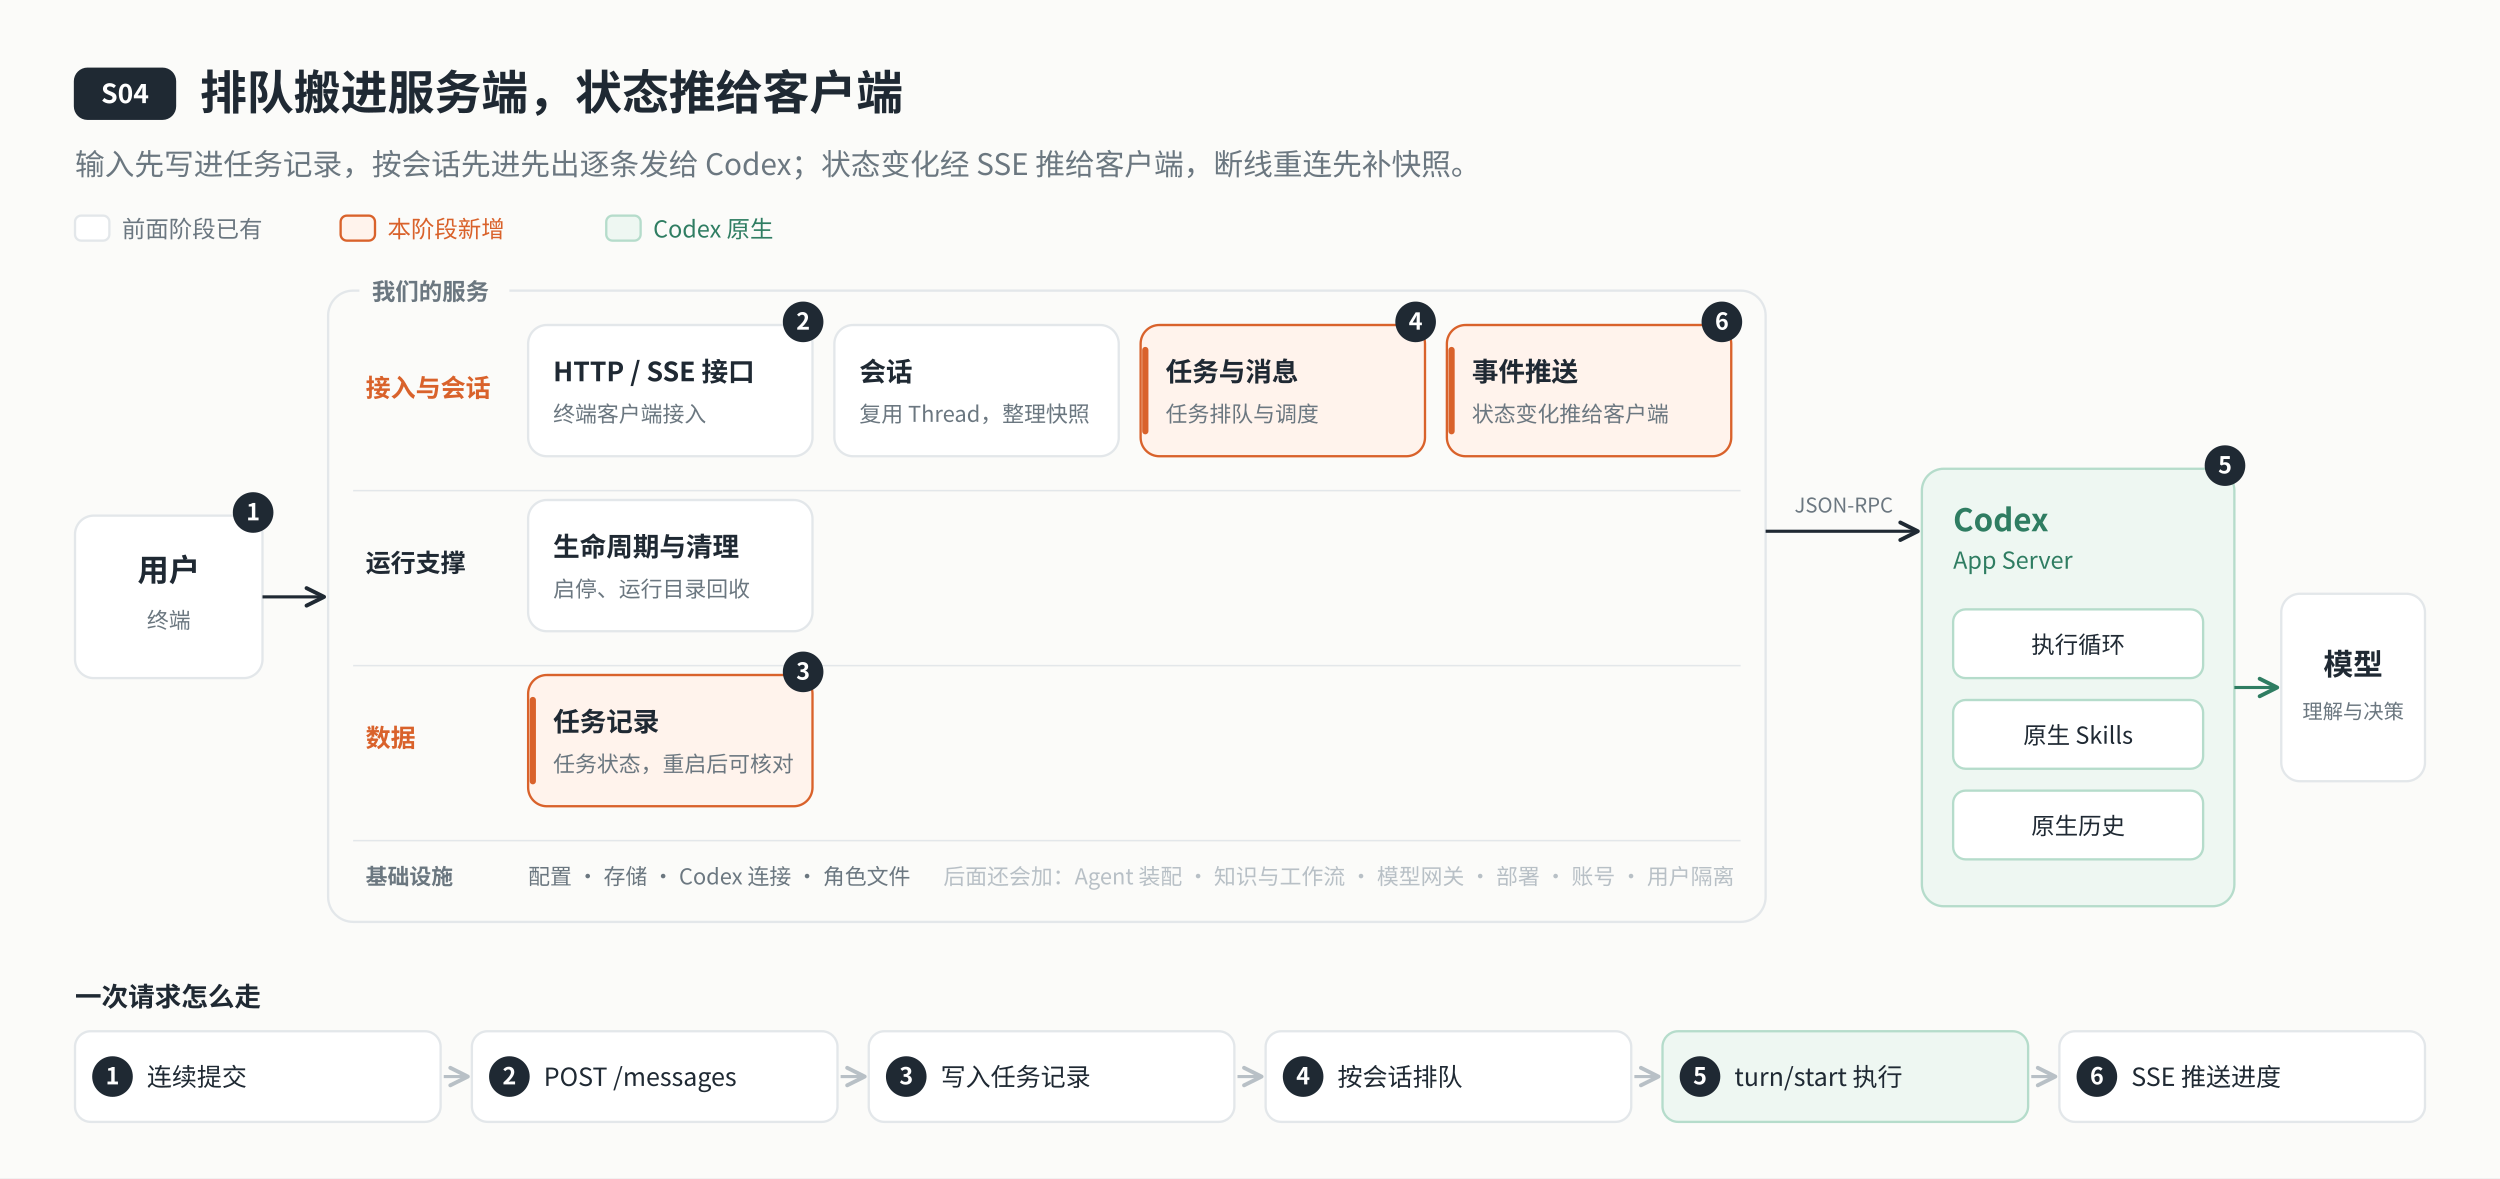
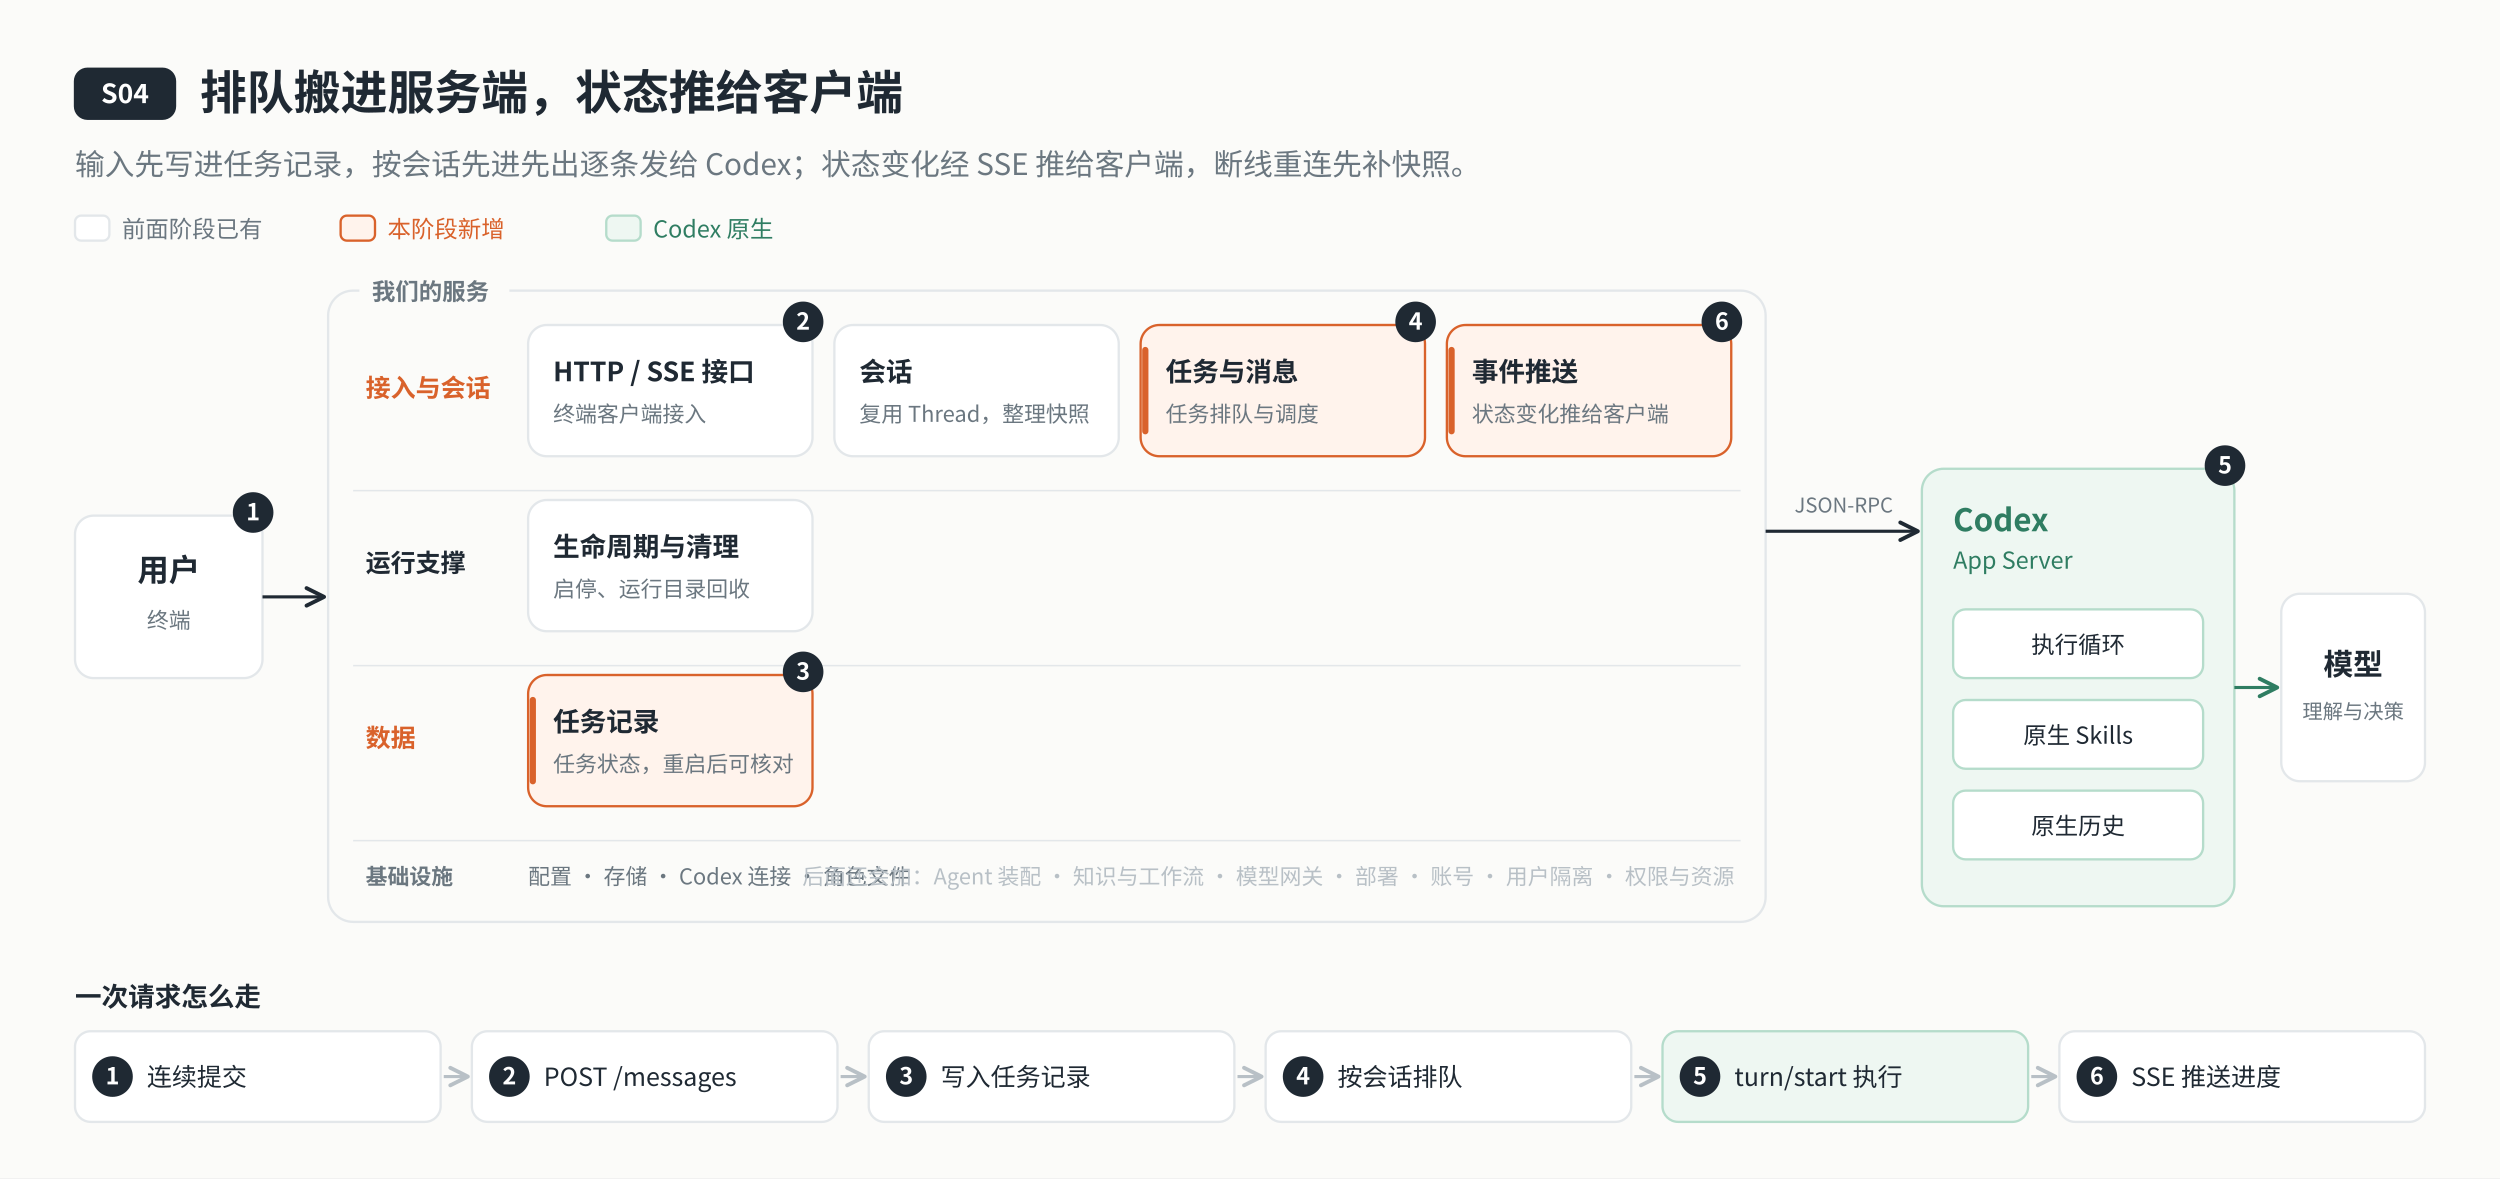
<svg xmlns="http://www.w3.org/2000/svg" width="1600" height="754" viewBox="0 0 1600 754" role="img" aria-labelledby="title desc">
  <defs>
    <marker id="mB8C0C6" viewBox="0 0 10 10" refX="8" refY="5" markerWidth="7" markerHeight="7" orient="auto-start-reverse">
      <path d="M1 1 L9 5 L1 9" fill="none" stroke="#B8C0C6" stroke-width="1.8" stroke-linecap="round" stroke-linejoin="round" />
    </marker>
    <marker id="m1F2933" viewBox="0 0 10 10" refX="8" refY="5" markerWidth="7" markerHeight="7" orient="auto-start-reverse">
      <path d="M1 1 L9 5 L1 9" fill="none" stroke="#1F2933" stroke-width="1.8" stroke-linecap="round" stroke-linejoin="round" />
    </marker>
    <marker id="m2F7D62" viewBox="0 0 10 10" refX="8" refY="5" markerWidth="7" markerHeight="7" orient="auto-start-reverse">
      <path d="M1 1 L9 5 L1 9" fill="none" stroke="#2F7D62" stroke-width="1.8" stroke-linecap="round" stroke-linejoin="round" />
    </marker>
  </defs>
  <g font-family="PingFang SC, Microsoft YaHei, Noto Sans CJK SC, sans-serif">
    <rect x="0" y="0" width="1600" height="754" fill="#FBFBF9" />
    <rect x="48" y="44" width="64" height="32" rx="8" fill="#1F2933" stroke="#1F2933" stroke-width="1.5" />
    <text x="80" y="66" font-size="17" fill="#fff" font-weight="700" text-anchor="middle">S04</text>
    <text x="128" y="70" font-size="30" fill="#1F2933" font-weight="700" text-anchor="start">排队搬进服务端，状态推给客户端</text>
    <text x="48" y="112" font-size="19" fill="#6B7780" font-weight="400" text-anchor="start">输入先写进任务记录，按会话先进先出逐条发给 Codex；状态变化经 SSE 推给客户端，断线重连先补快照。</text>
    <rect x="48" y="138" width="22" height="16" rx="4" fill="#FFFFFF" stroke="#E3E7EA" stroke-width="1.5" />
    <text x="78" y="152" font-size="15" fill="#6B7780" font-weight="400" text-anchor="start">前面阶段已有</text>
    <rect x="218" y="138" width="22" height="16" rx="4" fill="#FFF3EC" stroke="#D9622B" stroke-width="1.5" />
    <text x="248" y="152" font-size="15" fill="#D9622B" font-weight="400" text-anchor="start">本阶段新增</text>
    <rect x="388" y="138" width="22" height="16" rx="4" fill="#EEF7F2" stroke="#B5DCCB" stroke-width="1.5" />
    <text x="418" y="152" font-size="15" fill="#2F7D62" font-weight="400" text-anchor="start">Codex 原生</text>
    <rect x="48" y="330" width="120" height="104" rx="12" fill="#FFFFFF" stroke="#E3E7EA" stroke-width="1.5" />
    <text x="108" y="372" font-size="20" fill="#1F2933" font-weight="600" text-anchor="middle">用户</text>
    <text x="108" y="402" font-size="14" fill="#6B7780" font-weight="400" text-anchor="middle">终端</text>
    <rect x="210" y="186" width="920" height="404" rx="16" fill="none" stroke="#E3E7EA" stroke-width="1.5" />
    <rect x="230" y="175" width="96" height="22" fill="#FBFBF9" />
    <text x="238" y="192" font-size="15" fill="#6B7780" font-weight="600" text-anchor="start">我们的服务</text>
    <text x="234" y="254" font-size="16" fill="#D9622B" font-weight="600" text-anchor="start">接入与会话</text>
    <rect x="338" y="208" width="182" height="84" rx="12" fill="#FFFFFF" stroke="#E3E7EA" stroke-width="1.5" />
    <text x="354" y="244" font-size="17" fill="#1F2933" font-weight="600" text-anchor="start">HTTP / SSE 接口</text>
    <text x="354" y="270" font-size="14" fill="#6B7780" font-weight="400" text-anchor="start">终端客户端接入</text>
    <rect x="534" y="208" width="182" height="84" rx="12" fill="#FFFFFF" stroke="#E3E7EA" stroke-width="1.5" />
    <text x="550" y="244" font-size="17" fill="#1F2933" font-weight="600" text-anchor="start">会话</text>
    <text x="550" y="270" font-size="14" fill="#6B7780" font-weight="400" text-anchor="start">复用 Thread，整理快照</text>
    <rect x="730" y="208" width="182" height="84" rx="12" fill="#FFF3EC" stroke="#D9622B" stroke-width="1.5" />
    <rect x="731" y="222" width="4" height="56" rx="2" fill="#D9622B" />
    <text x="746" y="244" font-size="17" fill="#1F2933" font-weight="600" text-anchor="start">任务与消息</text>
    <text x="746" y="270" font-size="14" fill="#6B7780" font-weight="400" text-anchor="start">任务排队与调度</text>
    <rect x="926" y="208" width="182" height="84" rx="12" fill="#FFF3EC" stroke="#D9622B" stroke-width="1.5" />
    <rect x="927" y="222" width="4" height="56" rx="2" fill="#D9622B" />
    <text x="942" y="244" font-size="17" fill="#1F2933" font-weight="600" text-anchor="start">事件推送</text>
    <text x="942" y="270" font-size="14" fill="#6B7780" font-weight="400" text-anchor="start">状态变化推给客户端</text>
    <text x="234" y="366" font-size="16" fill="#1F2933" font-weight="600" text-anchor="start">运行支撑</text>
    <line x1="226" y1="314" x2="1114" y2="314" stroke="#E3E7EA" stroke-width="1" />
    <rect x="338" y="320" width="182" height="84" rx="12" fill="#FFFFFF" stroke="#E3E7EA" stroke-width="1.5" />
    <text x="354" y="356" font-size="17" fill="#1F2933" font-weight="600" text-anchor="start">生命周期与清理</text>
    <text x="354" y="382" font-size="14" fill="#6B7780" font-weight="400" text-anchor="start">启停、运行目录回收</text>
    <text x="234" y="478" font-size="16" fill="#D9622B" font-weight="600" text-anchor="start">数据</text>
    <line x1="226" y1="426" x2="1114" y2="426" stroke="#E3E7EA" stroke-width="1" />
    <rect x="338" y="432" width="182" height="84" rx="12" fill="#FFF3EC" stroke="#D9622B" stroke-width="1.5" />
    <rect x="339" y="446" width="4" height="56" rx="2" fill="#D9622B" />
    <text x="354" y="468" font-size="17" fill="#1F2933" font-weight="600" text-anchor="start">任务记录</text>
    <text x="354" y="494" font-size="14" fill="#6B7780" font-weight="400" text-anchor="start">任务状态，重启后可核对</text>
    <line x1="226" y1="538" x2="1114" y2="538" stroke="#E3E7EA" stroke-width="1" />
    <text x="234" y="566" font-size="14" fill="#6B7780" font-weight="600" text-anchor="start">基础设施</text>
    <text x="338" y="566" font-size="14" fill="#6B7780" font-weight="400" text-anchor="start">配置 · 存储 · Codex 连接 · 角色文件</text>
-     <text x="1110" y="566" font-size="14" fill="#B8C0C6" font-weight="400" text-anchor="end">后面还会加：Agent 装配 · 知识与工作流 · 模型网关 · 部署 · 账号 · 用户隔离</text>
+     <text x="1110" y="566" font-size="14" fill="#B8C0C6" font-weight="400" text-anchor="end">后面还会加：Agent 装配 · 知识与工作流 · 模型网关 · 部署 · 账号 · 用户隔离 · 权限与资源</text>
    <rect x="1230" y="300" width="200" height="280" rx="14" fill="#EEF7F2" stroke="#B5DCCB" stroke-width="1.5" />
    <text x="1250" y="340" font-size="20" fill="#2F7D62" font-weight="700" text-anchor="start">Codex</text>
    <text x="1250" y="364" font-size="15" fill="#2F7D62" font-weight="400" text-anchor="start">App Server</text>
    <rect x="1250" y="390" width="160" height="44" rx="8" fill="#FFFFFF" stroke="#B5DCCB" stroke-width="1.5" />
    <text x="1330" y="418" font-size="15" fill="#1F2933" font-weight="500" text-anchor="middle">执行循环</text>
    <rect x="1250" y="448" width="160" height="44" rx="8" fill="#FFFFFF" stroke="#B5DCCB" stroke-width="1.5" />
    <text x="1330" y="476" font-size="15" fill="#1F2933" font-weight="500" text-anchor="middle">原生 Skills</text>
    <rect x="1250" y="506" width="160" height="44" rx="8" fill="#FFFFFF" stroke="#B5DCCB" stroke-width="1.5" />
    <text x="1330" y="534" font-size="15" fill="#1F2933" font-weight="500" text-anchor="middle">原生历史</text>
    <rect x="1460" y="380" width="92" height="120" rx="12" fill="#FFFFFF" stroke="#E3E7EA" stroke-width="1.5" />
    <text x="1506" y="432" font-size="19" fill="#1F2933" font-weight="600" text-anchor="middle">模型</text>
    <text x="1506" y="460" font-size="13" fill="#6B7780" font-weight="400" text-anchor="middle">理解与决策</text>
    <path d="M168,382 L206,382" fill="none" stroke="#1F2933" stroke-width="2" marker-end="url(#m1F2933)" />
    <path d="M1130,340 L1226,340" fill="none" stroke="#1F2933" stroke-width="2" marker-end="url(#m1F2933)" />
    <text x="1180" y="328" font-size="13" fill="#6B7780" font-weight="500" text-anchor="middle">JSON-RPC</text>
    <path d="M1430,440 L1456,440" fill="none" stroke="#2F7D62" stroke-width="2" marker-end="url(#m2F7D62)" />
    <circle cx="162" cy="328" r="13" fill="#1F2933" />
    <text x="162" y="333" font-size="15" fill="#fff" font-weight="700" text-anchor="middle">1</text>
    <circle cx="514" cy="206" r="13" fill="#1F2933" />
    <text x="514" y="211" font-size="15" fill="#fff" font-weight="700" text-anchor="middle">2</text>
    <circle cx="514" cy="430" r="13" fill="#1F2933" />
    <text x="514" y="435" font-size="15" fill="#fff" font-weight="700" text-anchor="middle">3</text>
    <circle cx="906" cy="206" r="13" fill="#1F2933" />
    <text x="906" y="211" font-size="15" fill="#fff" font-weight="700" text-anchor="middle">4</text>
    <circle cx="1424" cy="298" r="13" fill="#1F2933" />
    <text x="1424" y="303" font-size="15" fill="#fff" font-weight="700" text-anchor="middle">5</text>
    <circle cx="1102" cy="206" r="13" fill="#1F2933" />
    <text x="1102" y="211" font-size="15" fill="#fff" font-weight="700" text-anchor="middle">6</text>
    <text x="48" y="644" font-size="17" fill="#1F2933" font-weight="700" text-anchor="start">一次请求怎么走</text>
    <rect x="48" y="660" width="234" height="58" rx="10" fill="#FFFFFF" stroke="#E3E7EA" stroke-width="1.5" />
    <circle cx="72" cy="689" r="13" fill="#1F2933" />
    <text x="72" y="694" font-size="15" fill="#fff" font-weight="700" text-anchor="middle">1</text>
    <text x="94" y="695" font-size="16" fill="#1F2933" font-weight="500" text-anchor="start">连续提交</text>
    <path d="M284,689 L298,689" fill="none" stroke="#B8C0C6" stroke-width="2" marker-end="url(#mB8C0C6)" />
    <rect x="302" y="660" width="234" height="58" rx="10" fill="#FFFFFF" stroke="#E3E7EA" stroke-width="1.5" />
    <circle cx="326" cy="689" r="13" fill="#1F2933" />
    <text x="326" y="694" font-size="15" fill="#fff" font-weight="700" text-anchor="middle">2</text>
    <text x="348" y="695" font-size="16" fill="#1F2933" font-weight="500" text-anchor="start">POST /messages</text>
    <path d="M538,689 L552,689" fill="none" stroke="#B8C0C6" stroke-width="2" marker-end="url(#mB8C0C6)" />
    <rect x="556" y="660" width="234" height="58" rx="10" fill="#FFFFFF" stroke="#E3E7EA" stroke-width="1.5" />
    <circle cx="580" cy="689" r="13" fill="#1F2933" />
    <text x="580" y="694" font-size="15" fill="#fff" font-weight="700" text-anchor="middle">3</text>
    <text x="602" y="695" font-size="16" fill="#1F2933" font-weight="500" text-anchor="start">写入任务记录</text>
    <path d="M792,689 L806,689" fill="none" stroke="#B8C0C6" stroke-width="2" marker-end="url(#mB8C0C6)" />
    <rect x="810" y="660" width="234" height="58" rx="10" fill="#FFFFFF" stroke="#E3E7EA" stroke-width="1.5" />
    <circle cx="834" cy="689" r="13" fill="#1F2933" />
    <text x="834" y="694" font-size="15" fill="#fff" font-weight="700" text-anchor="middle">4</text>
    <text x="856" y="695" font-size="16" fill="#1F2933" font-weight="500" text-anchor="start">按会话排队</text>
    <path d="M1046,689 L1060,689" fill="none" stroke="#B8C0C6" stroke-width="2" marker-end="url(#mB8C0C6)" />
    <rect x="1064" y="660" width="234" height="58" rx="10" fill="#EEF7F2" stroke="#B5DCCB" stroke-width="1.5" />
    <circle cx="1088" cy="689" r="13" fill="#1F2933" />
    <text x="1088" y="694" font-size="15" fill="#fff" font-weight="700" text-anchor="middle">5</text>
    <text x="1110" y="695" font-size="16" fill="#1F2933" font-weight="500" text-anchor="start">turn/start 执行</text>
    <path d="M1300,689 L1314,689" fill="none" stroke="#B8C0C6" stroke-width="2" marker-end="url(#mB8C0C6)" />
    <rect x="1318" y="660" width="234" height="58" rx="10" fill="#FFFFFF" stroke="#E3E7EA" stroke-width="1.5" />
    <circle cx="1342" cy="689" r="13" fill="#1F2933" />
    <text x="1342" y="694" font-size="15" fill="#fff" font-weight="700" text-anchor="middle">6</text>
    <text x="1364" y="695" font-size="16" fill="#1F2933" font-weight="500" text-anchor="start">SSE 推送进度</text>
  </g>
</svg>
